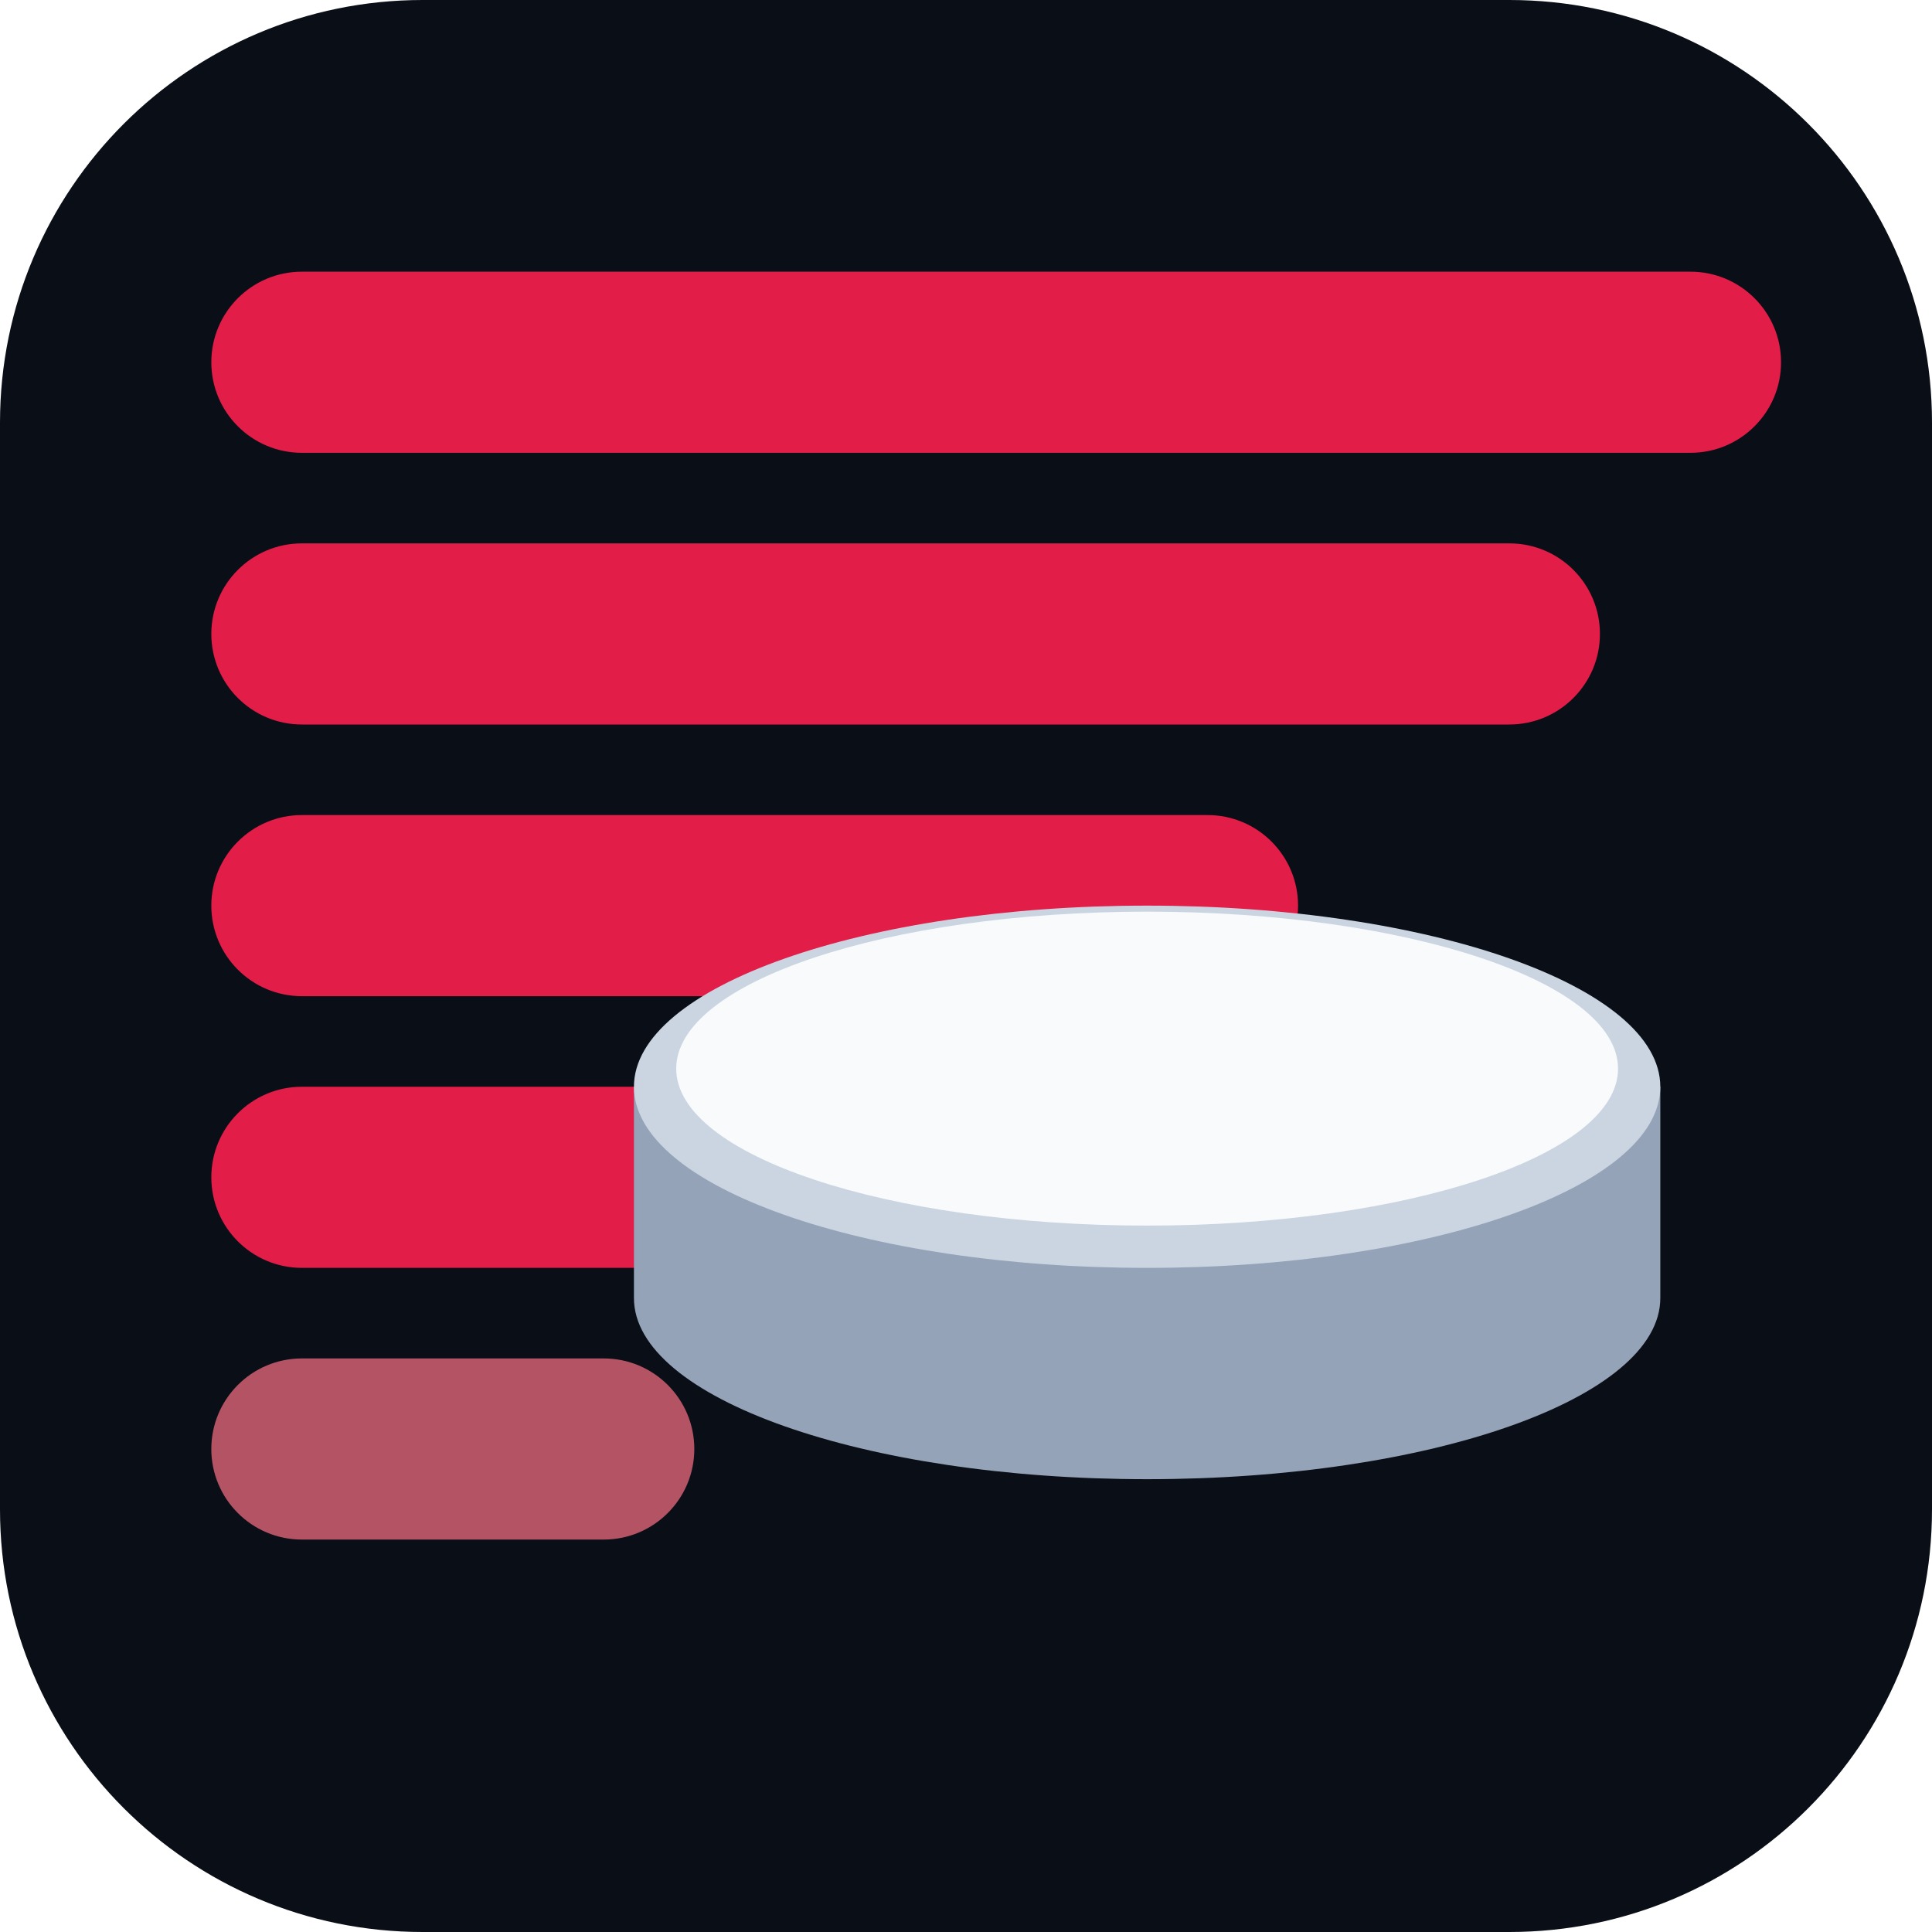
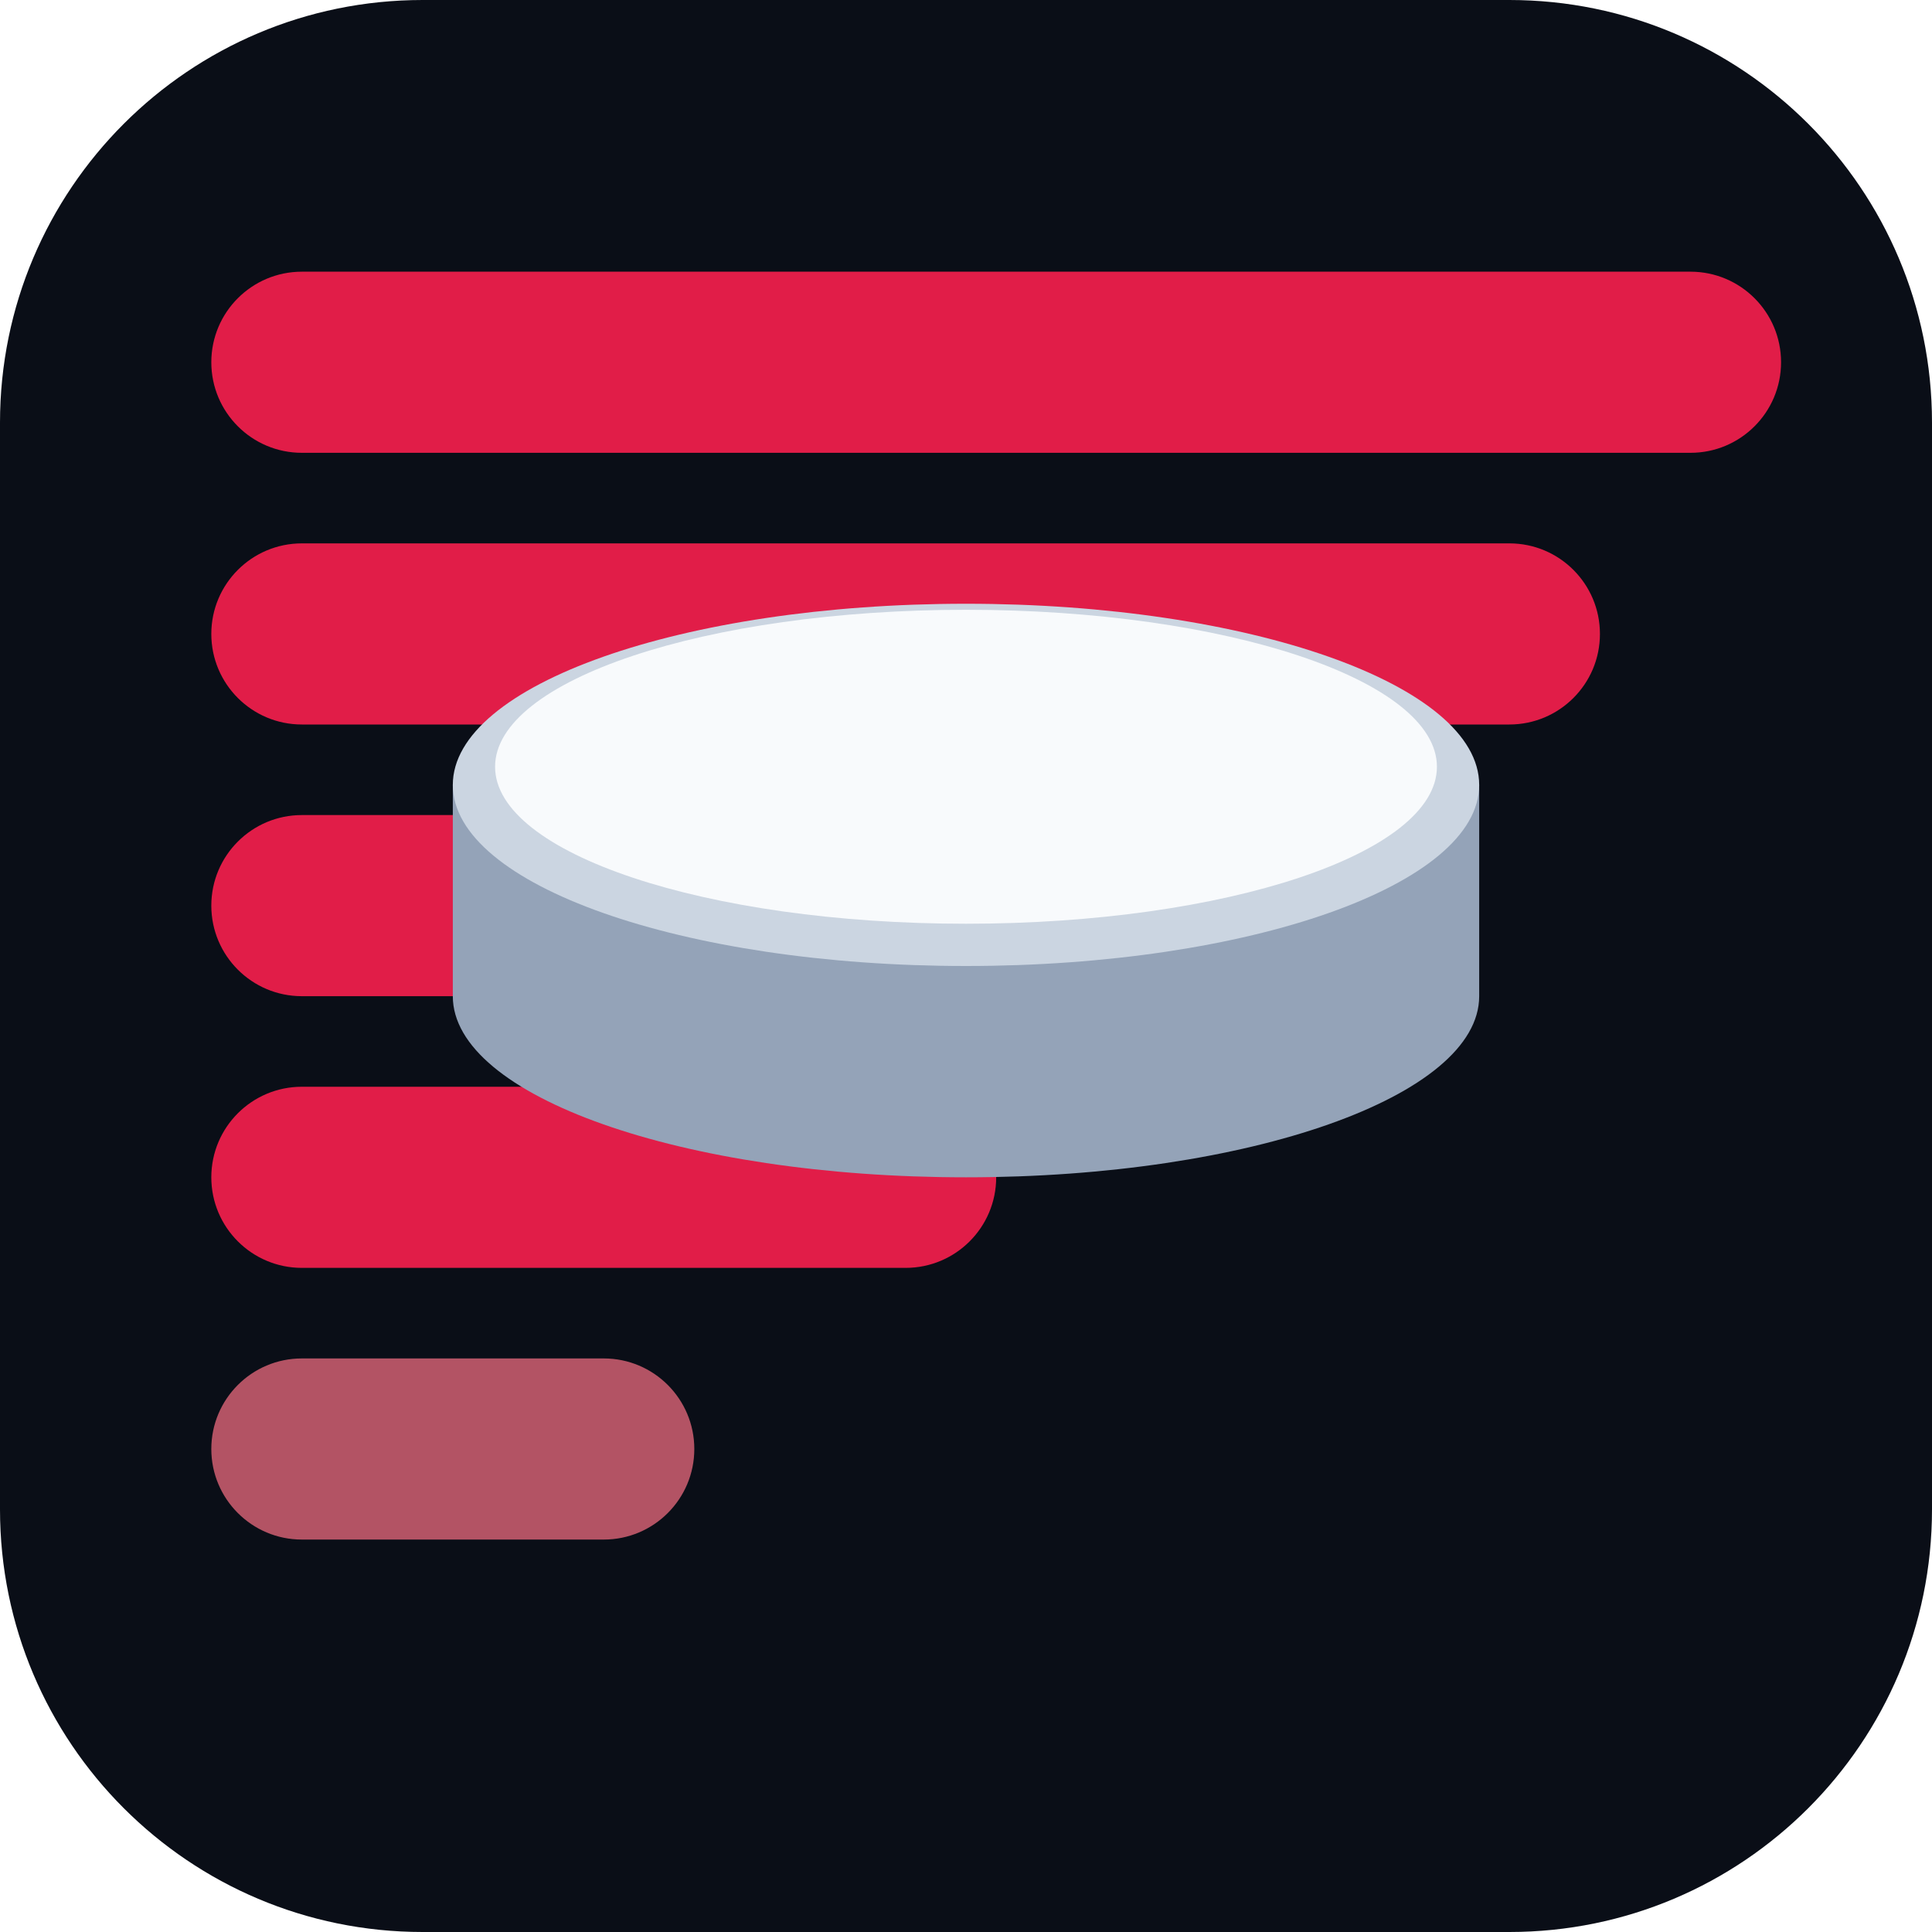
<svg xmlns="http://www.w3.org/2000/svg" viewBox="0 0 64 64">
  <rect width="64" height="64" rx="14" fill="#0a0e17" />
  <rect x="7" y="9" width="52" height="6" rx="3" fill="#e11d48" />
  <rect x="7" y="18" width="46" height="6" rx="3" fill="#e11d48" />
  <rect x="7" y="27" width="36" height="6" rx="3" fill="#e11d48" />
  <rect x="7" y="36" width="26" height="6" rx="3" fill="#e11d48" />
  <rect x="7" y="45" width="16" height="6" rx="3" fill="#fb7185" opacity=".7" />
-   <path d="M21 36 V43 A17 6 0 0 0 55 43 V36 Z" fill="#94a3b8" />
-   <ellipse cx="38" cy="36" rx="17" ry="6" fill="#cbd5e1" />
-   <ellipse cx="38" cy="35.4" rx="15.6" ry="5.2" fill="#f8fafc" />
+   <path d="M15 26 V33 A17 6 0 0 0 49 33 V26 Z" fill="#94a3b8" />
+   <ellipse cx="32" cy="26" rx="17" ry="6" fill="#cbd5e1" />
+   <ellipse cx="32" cy="25.4" rx="15.6" ry="5.2" fill="#f8fafc" />
</svg>
